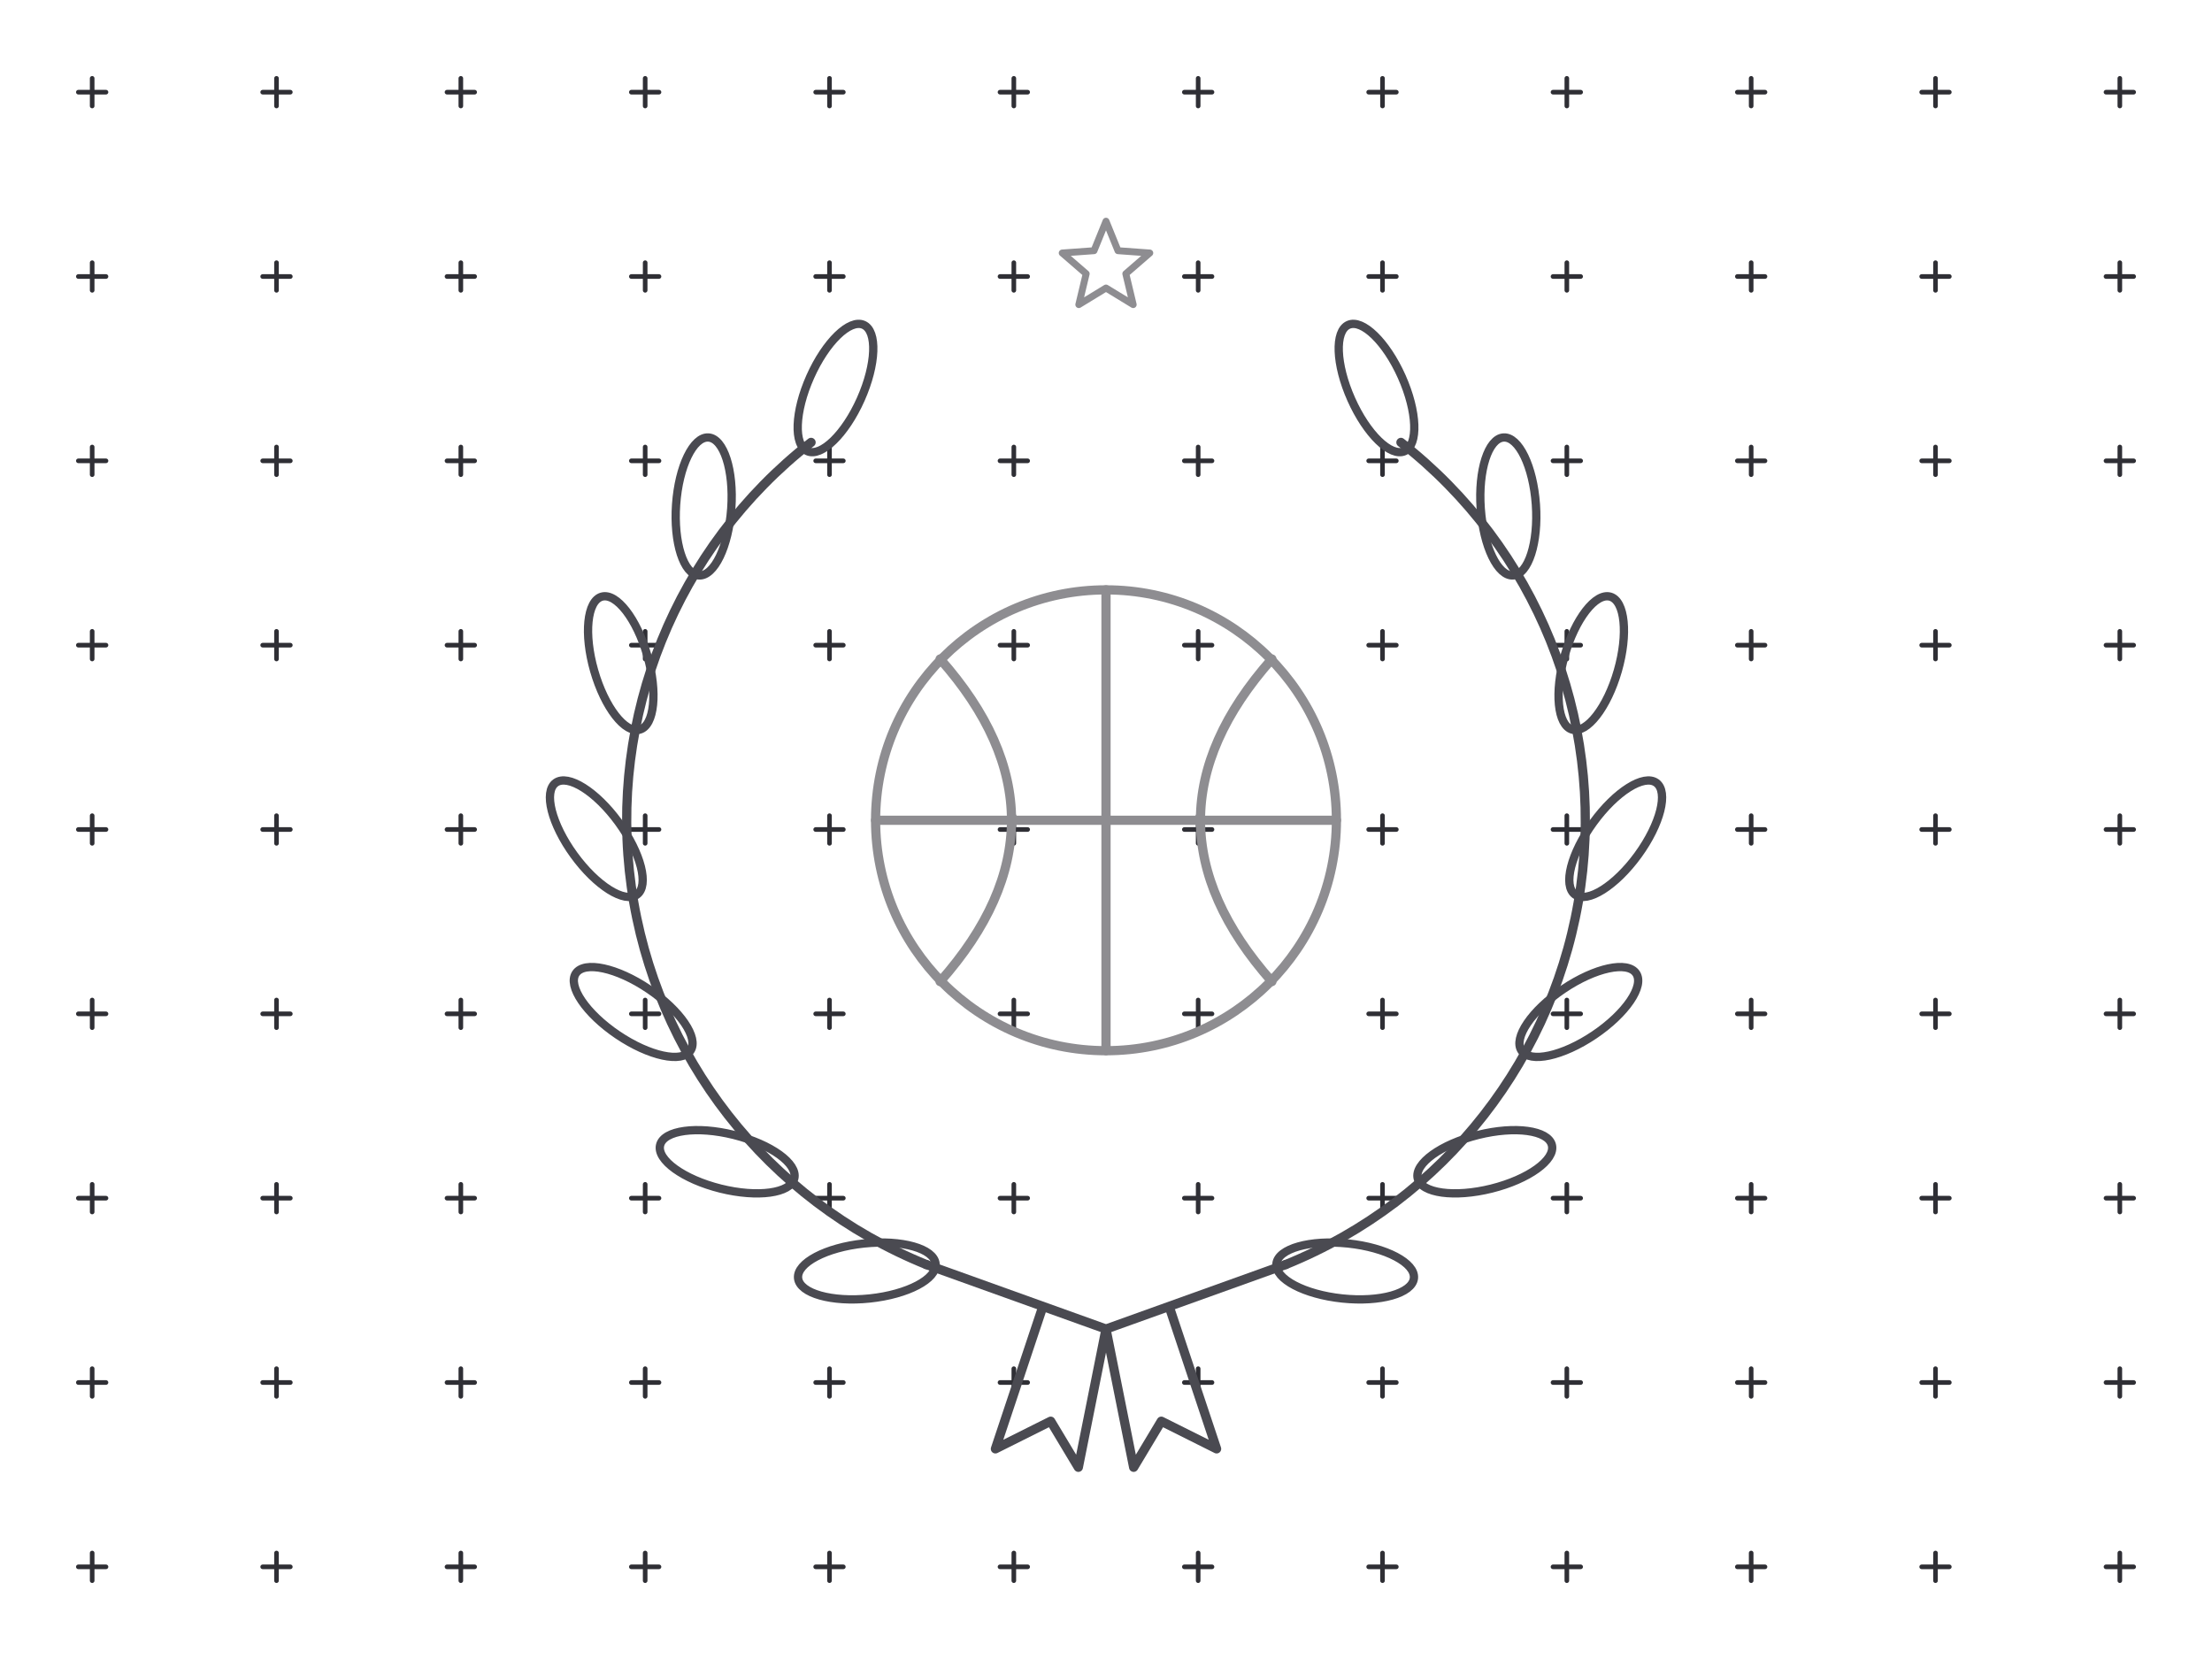
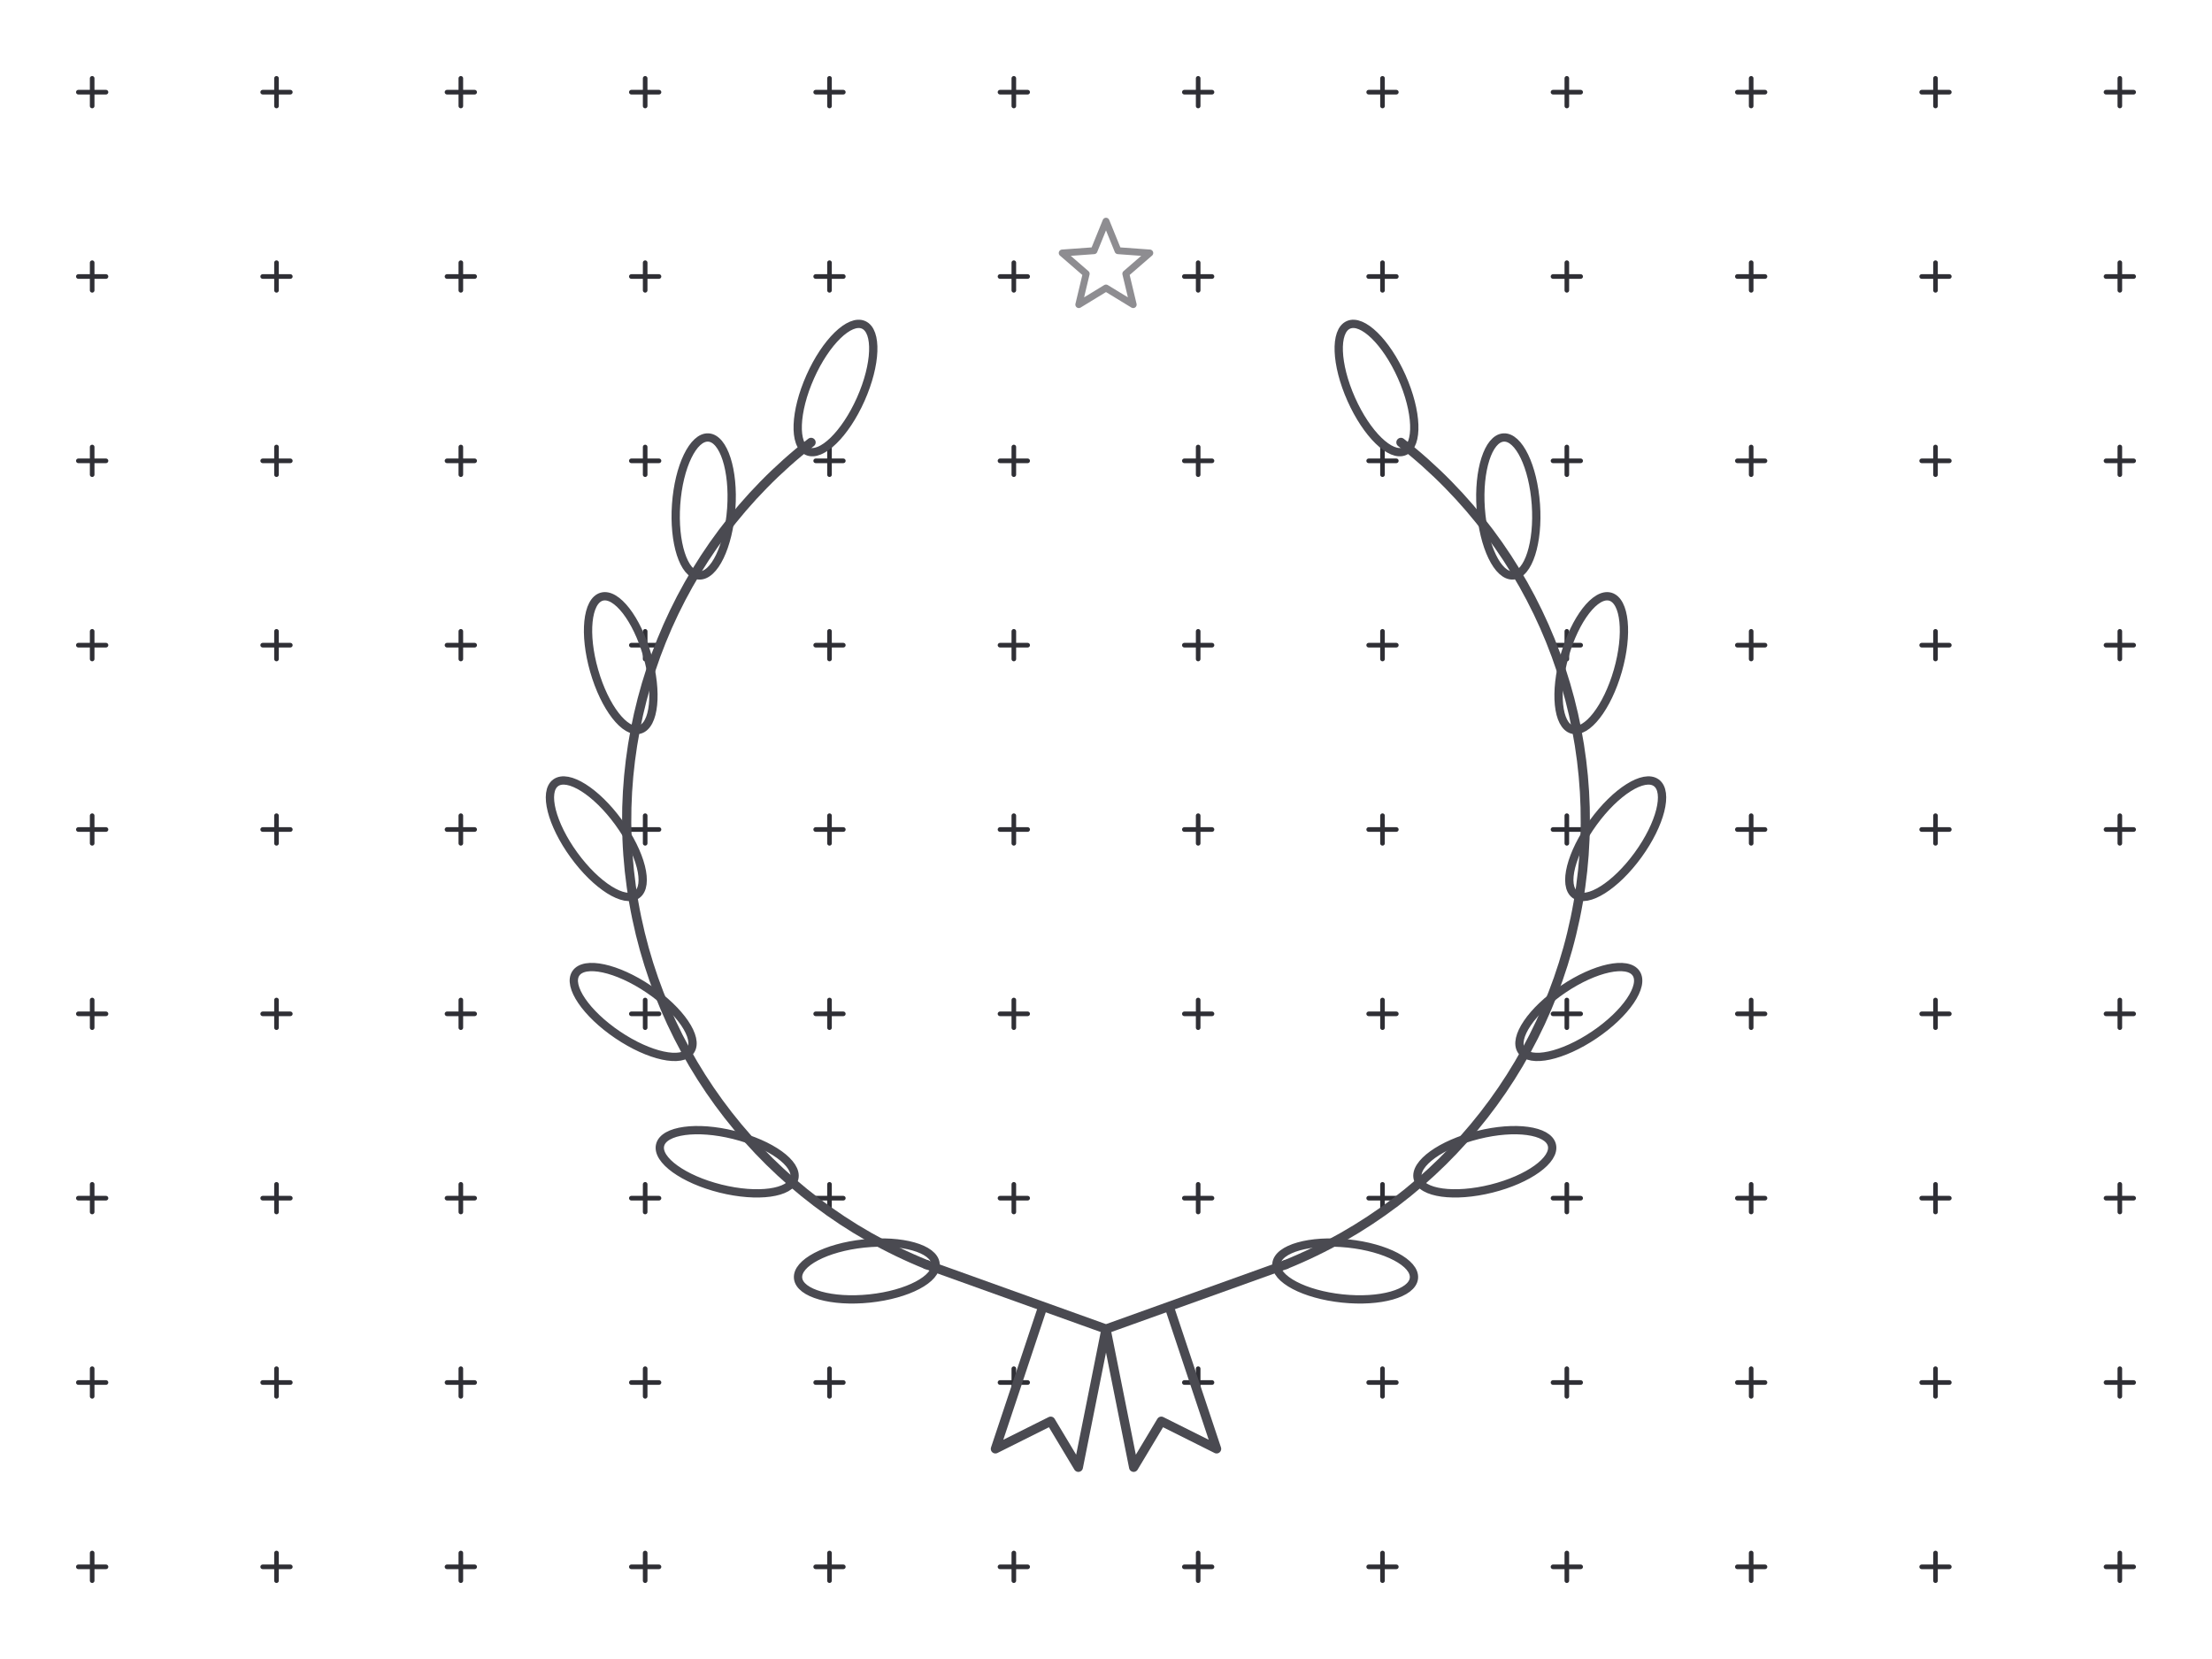
<svg xmlns="http://www.w3.org/2000/svg" viewBox="0 0 480 360" width="480" height="360" fill="none" stroke-linecap="round" stroke-linejoin="round">
  <path id="grille" d="M17 20h6M20 17v6M17 60h6M20 57v6M17 100h6M20 97v6M17 140h6M20 137v6M17 180h6M20 177v6M17 220h6M20 217v6M17 260h6M20 257v6M17 300h6M20 297v6M17 340h6M20 337v6M57 20h6M60 17v6M57 60h6M60 57v6M57 100h6M60 97v6M57 140h6M60 137v6M57 180h6M60 177v6M57 220h6M60 217v6M57 260h6M60 257v6M57 300h6M60 297v6M57 340h6M60 337v6M97 20h6M100 17v6M97 60h6M100 57v6M97 100h6M100 97v6M97 140h6M100 137v6M97 180h6M100 177v6M97 220h6M100 217v6M97 260h6M100 257v6M97 300h6M100 297v6M97 340h6M100 337v6M137 20h6M140 17v6M137 60h6M140 57v6M137 100h6M140 97v6M137 140h6M140 137v6M137 180h6M140 177v6M137 220h6M140 217v6M137 260h6M140 257v6M137 300h6M140 297v6M137 340h6M140 337v6M177 20h6M180 17v6M177 60h6M180 57v6M177 100h6M180 97v6M177 140h6M180 137v6M177 180h6M180 177v6M177 220h6M180 217v6M177 260h6M180 257v6M177 300h6M180 297v6M177 340h6M180 337v6M217 20h6M220 17v6M217 60h6M220 57v6M217 100h6M220 97v6M217 140h6M220 137v6M217 180h6M220 177v6M217 220h6M220 217v6M217 260h6M220 257v6M217 300h6M220 297v6M217 340h6M220 337v6M257 20h6M260 17v6M257 60h6M260 57v6M257 100h6M260 97v6M257 140h6M260 137v6M257 180h6M260 177v6M257 220h6M260 217v6M257 260h6M260 257v6M257 300h6M260 297v6M257 340h6M260 337v6M297 20h6M300 17v6M297 60h6M300 57v6M297 100h6M300 97v6M297 140h6M300 137v6M297 180h6M300 177v6M297 220h6M300 217v6M297 260h6M300 257v6M297 300h6M300 297v6M297 340h6M300 337v6M337 20h6M340 17v6M337 60h6M340 57v6M337 100h6M340 97v6M337 140h6M340 137v6M337 180h6M340 177v6M337 220h6M340 217v6M337 260h6M340 257v6M337 300h6M340 297v6M337 340h6M340 337v6M377 20h6M380 17v6M377 60h6M380 57v6M377 100h6M380 97v6M377 140h6M380 137v6M377 180h6M380 177v6M377 220h6M380 217v6M377 260h6M380 257v6M377 300h6M380 297v6M377 340h6M380 337v6M417 20h6M420 17v6M417 60h6M420 57v6M417 100h6M420 97v6M417 140h6M420 137v6M417 180h6M420 177v6M417 220h6M420 217v6M417 260h6M420 257v6M417 300h6M420 297v6M417 340h6M420 337v6M457 20h6M460 17v6M457 60h6M460 57v6M457 100h6M460 97v6M457 140h6M460 137v6M457 180h6M460 177v6M457 220h6M460 217v6M457 260h6M460 257v6M457 300h6M460 297v6M457 340h6M460 337v6" stroke="#2f2f35" stroke-width="1" />
  <path id="tiges" d="M201.0 274.4A104 104 0 0 1 176.0 96.0M279.0 274.4A104 104 0 0 0 304.0 96.0" stroke="#4a4a51" stroke-width="2" />
  <g id="feuilles" stroke="#4a4a51" stroke-width="1.8">
    <ellipse cx="188.1" cy="275.8" rx="15" ry="6" transform="rotate(174.0 188.1 275.8)" />
    <ellipse cx="157.8" cy="252.1" rx="15" ry="6" transform="rotate(194.0 157.8 252.1)" />
    <ellipse cx="137.4" cy="219.6" rx="15" ry="6" transform="rotate(214.0 137.4 219.6)" />
    <ellipse cx="129.4" cy="182.0" rx="15" ry="6" transform="rotate(234.0 129.4 182.0)" />
    <ellipse cx="134.7" cy="143.9" rx="15" ry="6" transform="rotate(254.0 134.7 143.9)" />
    <ellipse cx="152.7" cy="109.9" rx="15" ry="6" transform="rotate(274.0 152.7 109.9)" />
    <ellipse cx="181.3" cy="84.2" rx="15" ry="6" transform="rotate(294.0 181.3 84.2)" />
    <ellipse cx="291.9" cy="275.8" rx="15" ry="6" transform="rotate(6.0 291.9 275.8)" />
    <ellipse cx="322.2" cy="252.1" rx="15" ry="6" transform="rotate(-14.0 322.2 252.1)" />
    <ellipse cx="342.6" cy="219.6" rx="15" ry="6" transform="rotate(-34.0 342.6 219.6)" />
    <ellipse cx="350.6" cy="182.0" rx="15" ry="6" transform="rotate(-54.0 350.6 182.0)" />
    <ellipse cx="345.3" cy="143.9" rx="15" ry="6" transform="rotate(-74.0 345.3 143.9)" />
    <ellipse cx="327.3" cy="109.9" rx="15" ry="6" transform="rotate(-94.0 327.3 109.9)" />
    <ellipse cx="298.7" cy="84.2" rx="15" ry="6" transform="rotate(-114.0 298.7 84.2)" />
  </g>
-   <g stroke="#8e8d91" stroke-width="2">
-     <circle cx="240" cy="178" r="50" />
-     <path d="M190 178h100M240 128v100" />
-     <path d="M204 143q31 35 0 70M276 143q-31 35 0 70" />
-   </g>
  <g id="ruban" stroke="#4a4a51" stroke-width="2">
    <path d="M201.0 274.4L240 288.4L279.0 274.4" />
    <path d="M226 284.4L216 314.4L228 308.4L234 318.4L240 288.4L246 318.4L252 308.4L264 314.4L254 284.4" />
  </g>
  <path d="M240.0 48.0L242.6 54.4L249.5 54.9L244.3 59.4L245.9 66.1L240.0 62.5L234.1 66.1L235.7 59.4L230.5 54.9L237.4 54.4Z" stroke="#8e8d91" stroke-width="1.5" />
</svg>
